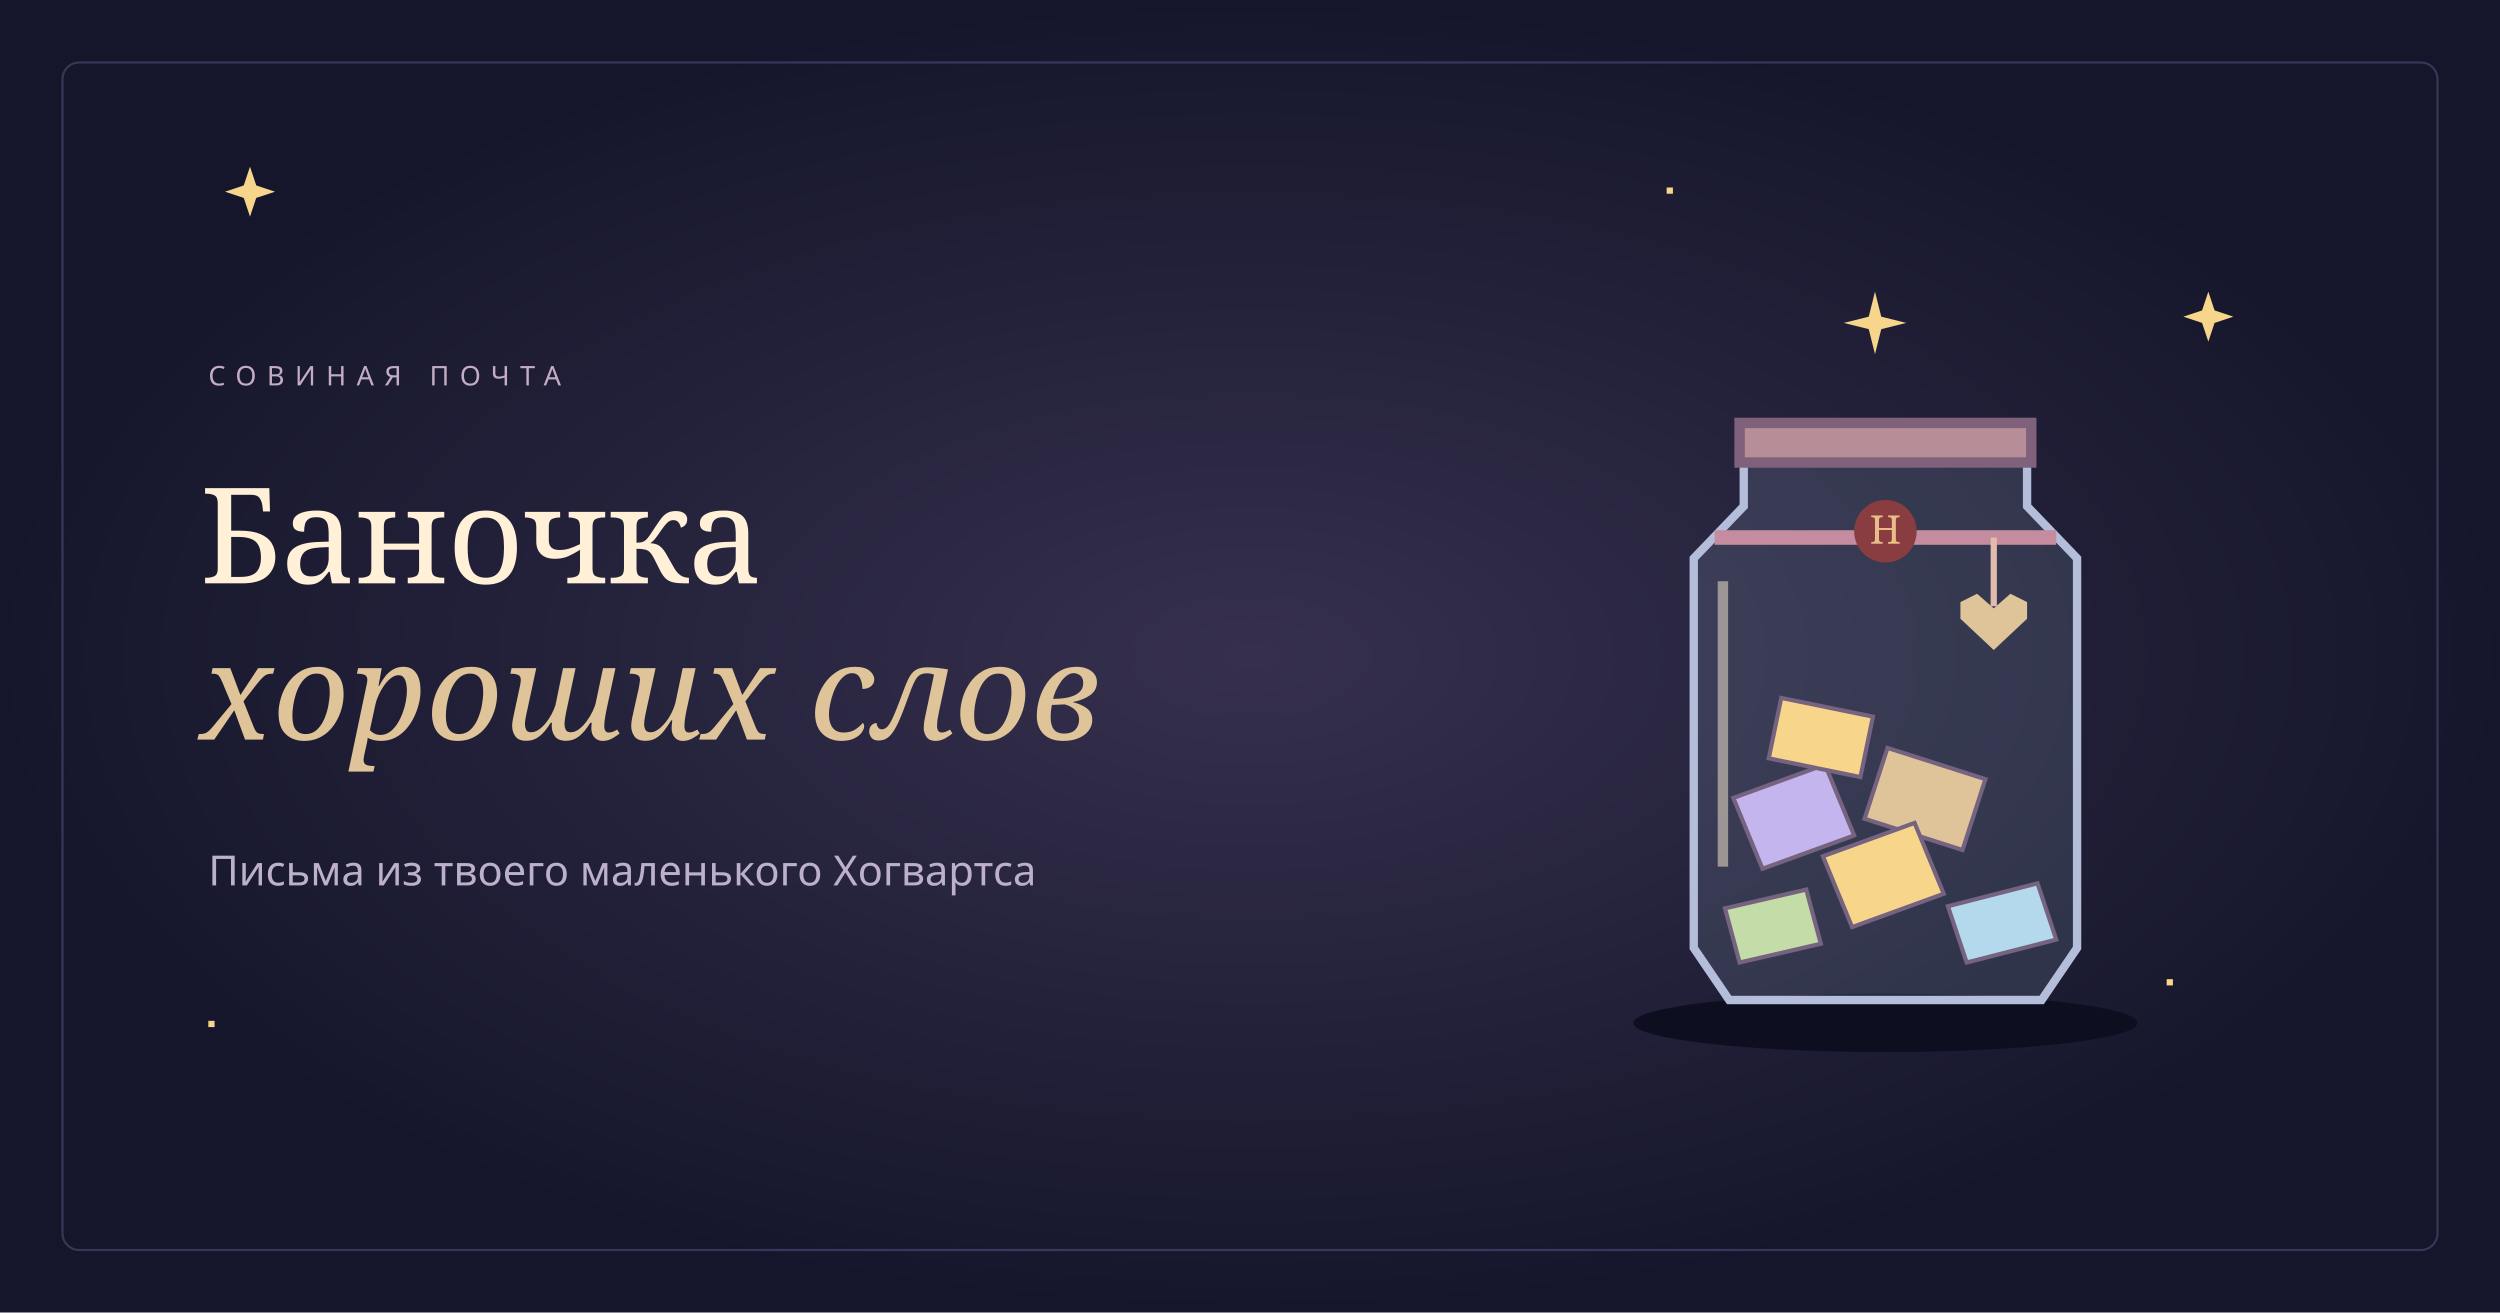
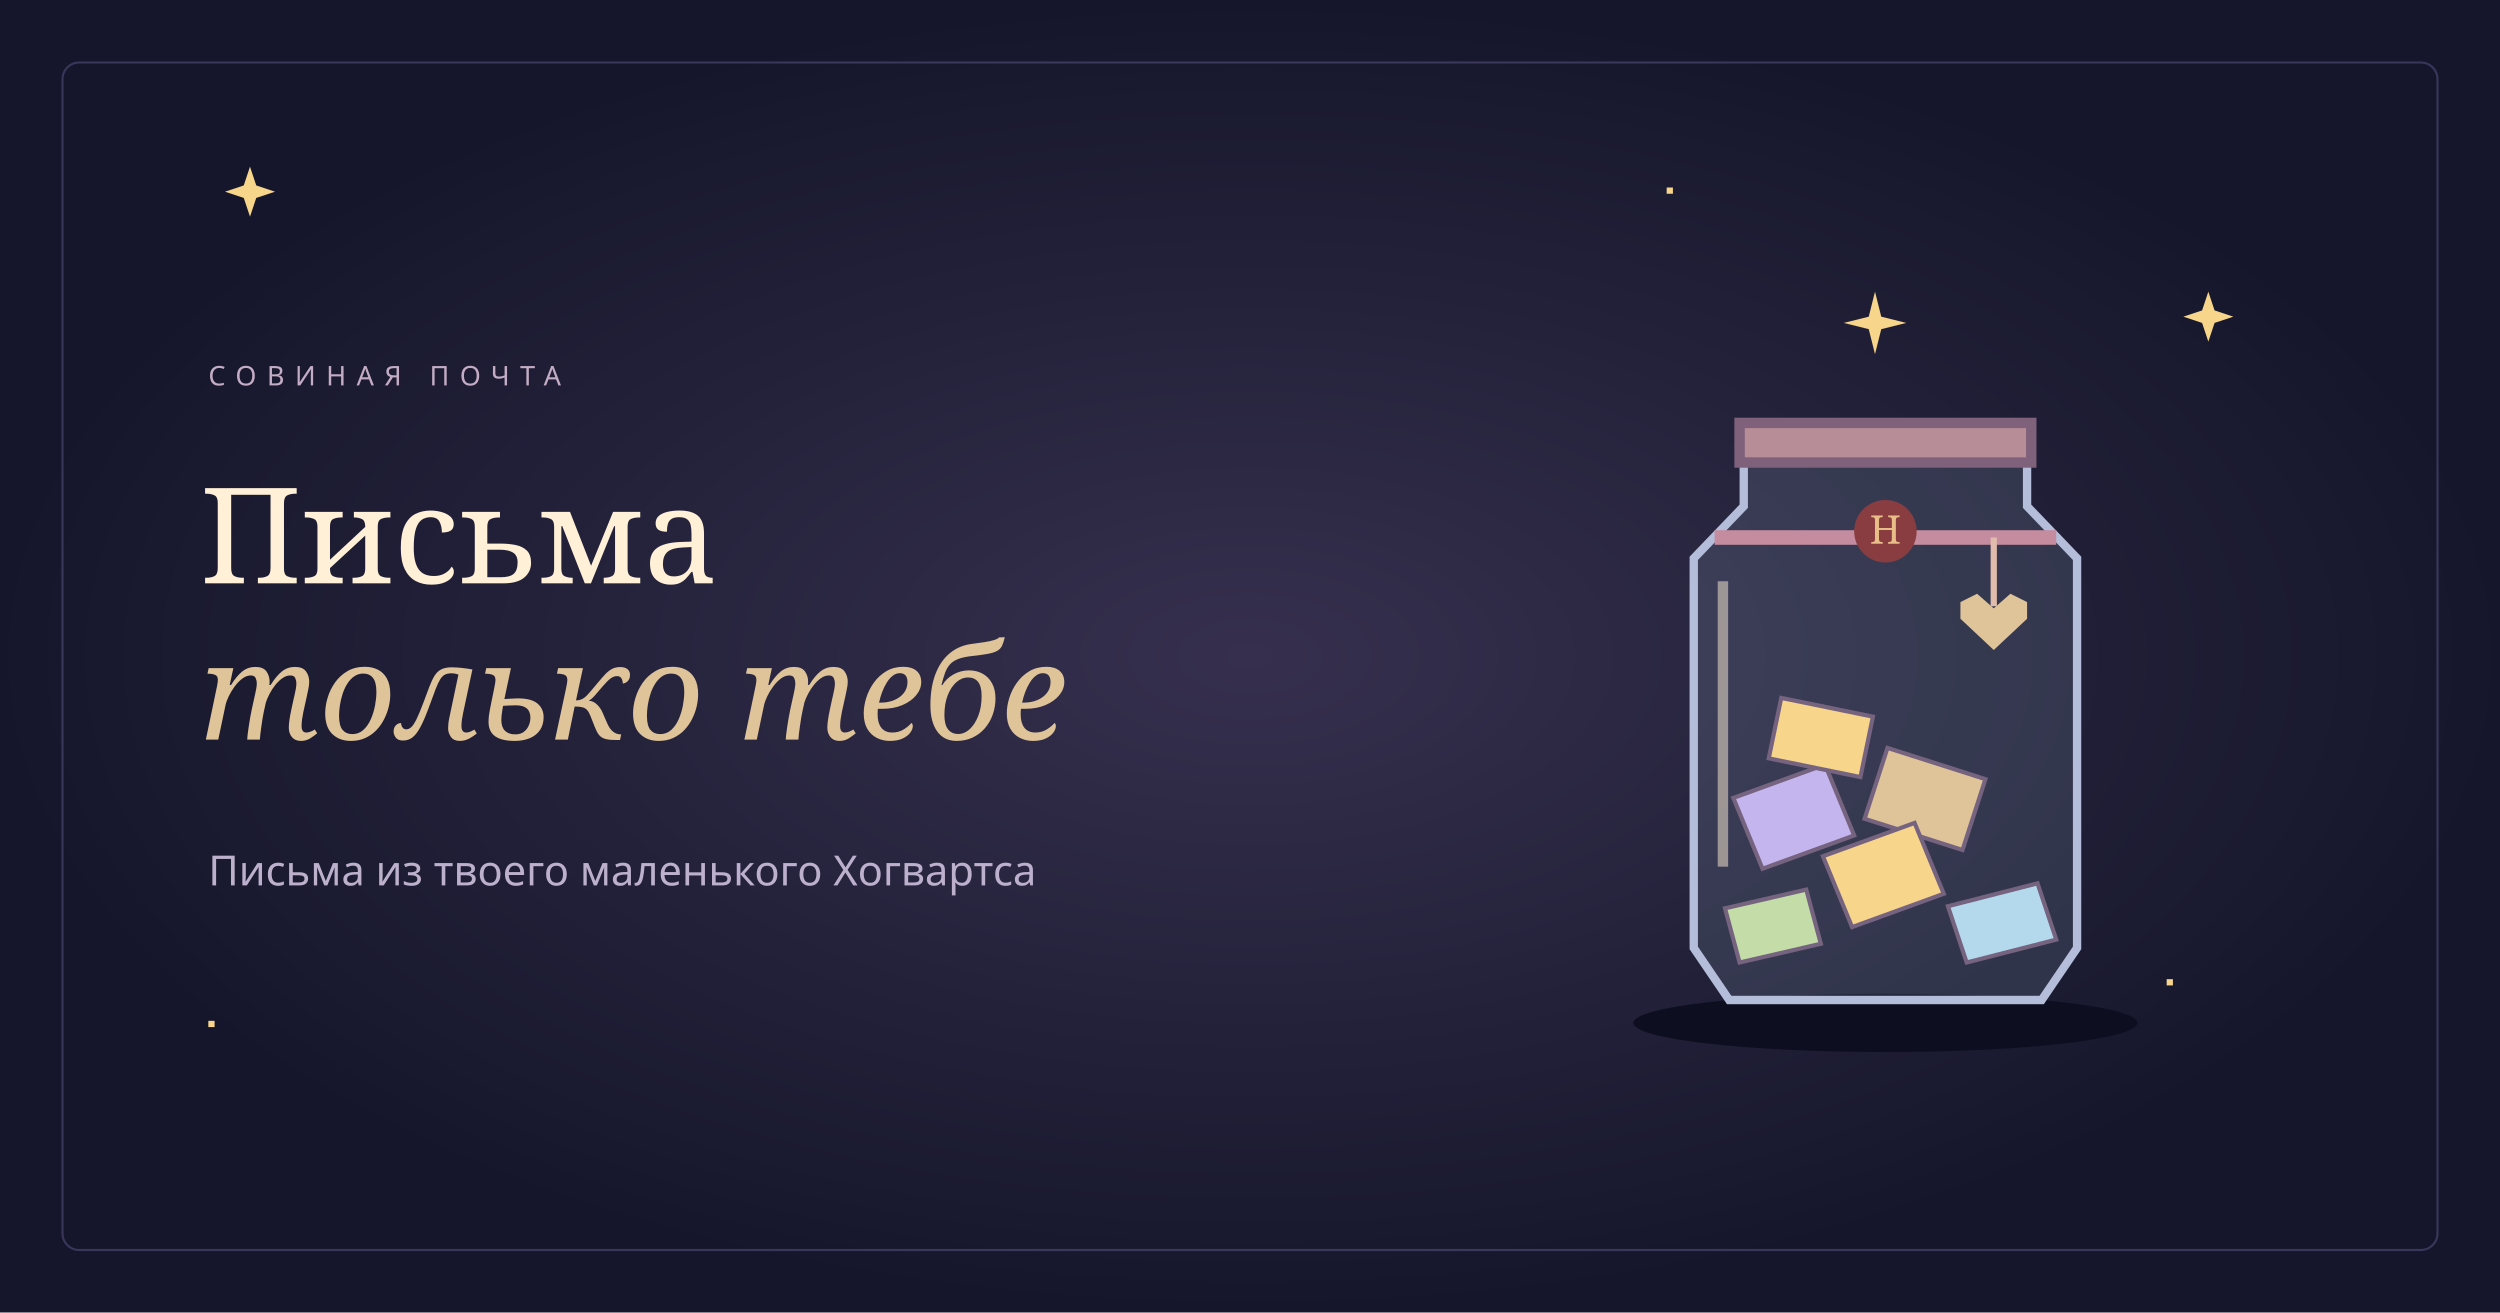
<svg xmlns="http://www.w3.org/2000/svg" width="1200" height="630" viewBox="0 0 1200 630">
  <defs>
    <radialGradient id="bg">
      <stop stop-color="#36304e" />
      <stop offset="1" stop-color="#15162b" />
    </radialGradient>
  </defs>
  <rect width="1200" height="630" fill="url(#bg)" />
  <rect x="30" y="30" width="1140" height="570" rx="8" fill="none" stroke="#a79be8" stroke-opacity=".25" />
  <g fill="#f7d58b">
    <path d="m120 80 3 9 9 3-9 3-3 9-3-9-9-3 9-3Z" />
    <path d="m1060 140 3 9 9 3-9 3-3 9-3-9-9-3 9-3Z" />
    <rect x="1040" y="470" width="3" height="3" />
    <rect x="800" y="90" width="3" height="3" />
    <rect x="100" y="490" width="3" height="3" />
  </g>
  <g font-family="Georgia,serif">
    <text x="100" y="185" fill="#c4adc4" font-family="sans-serif" font-size="13" letter-spacing="5">СОВИНАЯ ПОЧТА</text>
-     <text x="96" y="280" fill="#fff0d7" font-size="64">Баночка</text>
-     <text x="96" y="355" fill="#dfc49a" font-size="64" font-style="italic">хороших слов</text>
+     <text x="96" y="280" fill="#fff0d7" font-size="64">Письма</text>
+     <text x="96" y="355" fill="#dfc49a" font-size="64" font-style="italic">только тебе</text>
    <text x="100" y="425" fill="#bcb0cc" font-family="sans-serif" font-size="20">Письма из твоего маленького Хогвартса</text>
  </g>
  <ellipse cx="905" cy="491" rx="121" ry="14" fill="#0d0f21" />
  <path d="M837 217v26l-24 25v187l17 25h150l17-25V268l-24-25v-26Z" fill="#b4d9ed" fill-opacity=".13" stroke="#b4bdd9" stroke-width="4" />
  <g stroke="#75637f" stroke-width="2">
    <path d="m832 383 44-16 14 34-44 16Z" fill="#c4b5ee" />
    <path d="m906 359 47 15-11 34-47-15Z" fill="#dfc49a" />
    <path d="m875 411 44-16 14 34-44 16Z" fill="#f7d58b" />
    <path d="m935 435 43-11 9 27-43 11Z" fill="#b4d9ed" />
    <path d="m828 436 39-9 7 26-39 9Z" fill="#c4dca8" />
    <path d="m855 335 44 9-6 29-44-9Z" fill="#f7d58b" />
  </g>
  <path d="M835 203h140v19H835Z" fill="#b78d97" stroke="#80617b" stroke-width="5" />
  <path d="M823 258h164" stroke="#c48c9e" stroke-width="7" />
  <path d="M827 279v137" stroke="#fff0d7" stroke-opacity=".5" stroke-width="5" />
  <path d="M957 258v33" stroke="#e1bbab" stroke-width="3" />
  <path d="m957 312-16-15v-8l8-4 8 7 8-7 8 4v8Z" fill="#dfc49a" />
  <path d="m900 140 3 12 12 3-12 3-3 12-3-12-12-3 12-3Z" fill="#f7d58b" />
  <circle cx="905" cy="255" r="15" fill="#893d41" />
  <text x="905" y="261" fill="#e9bd87" text-anchor="middle" font-family="Georgia,serif" font-size="19">H</text>
</svg>
